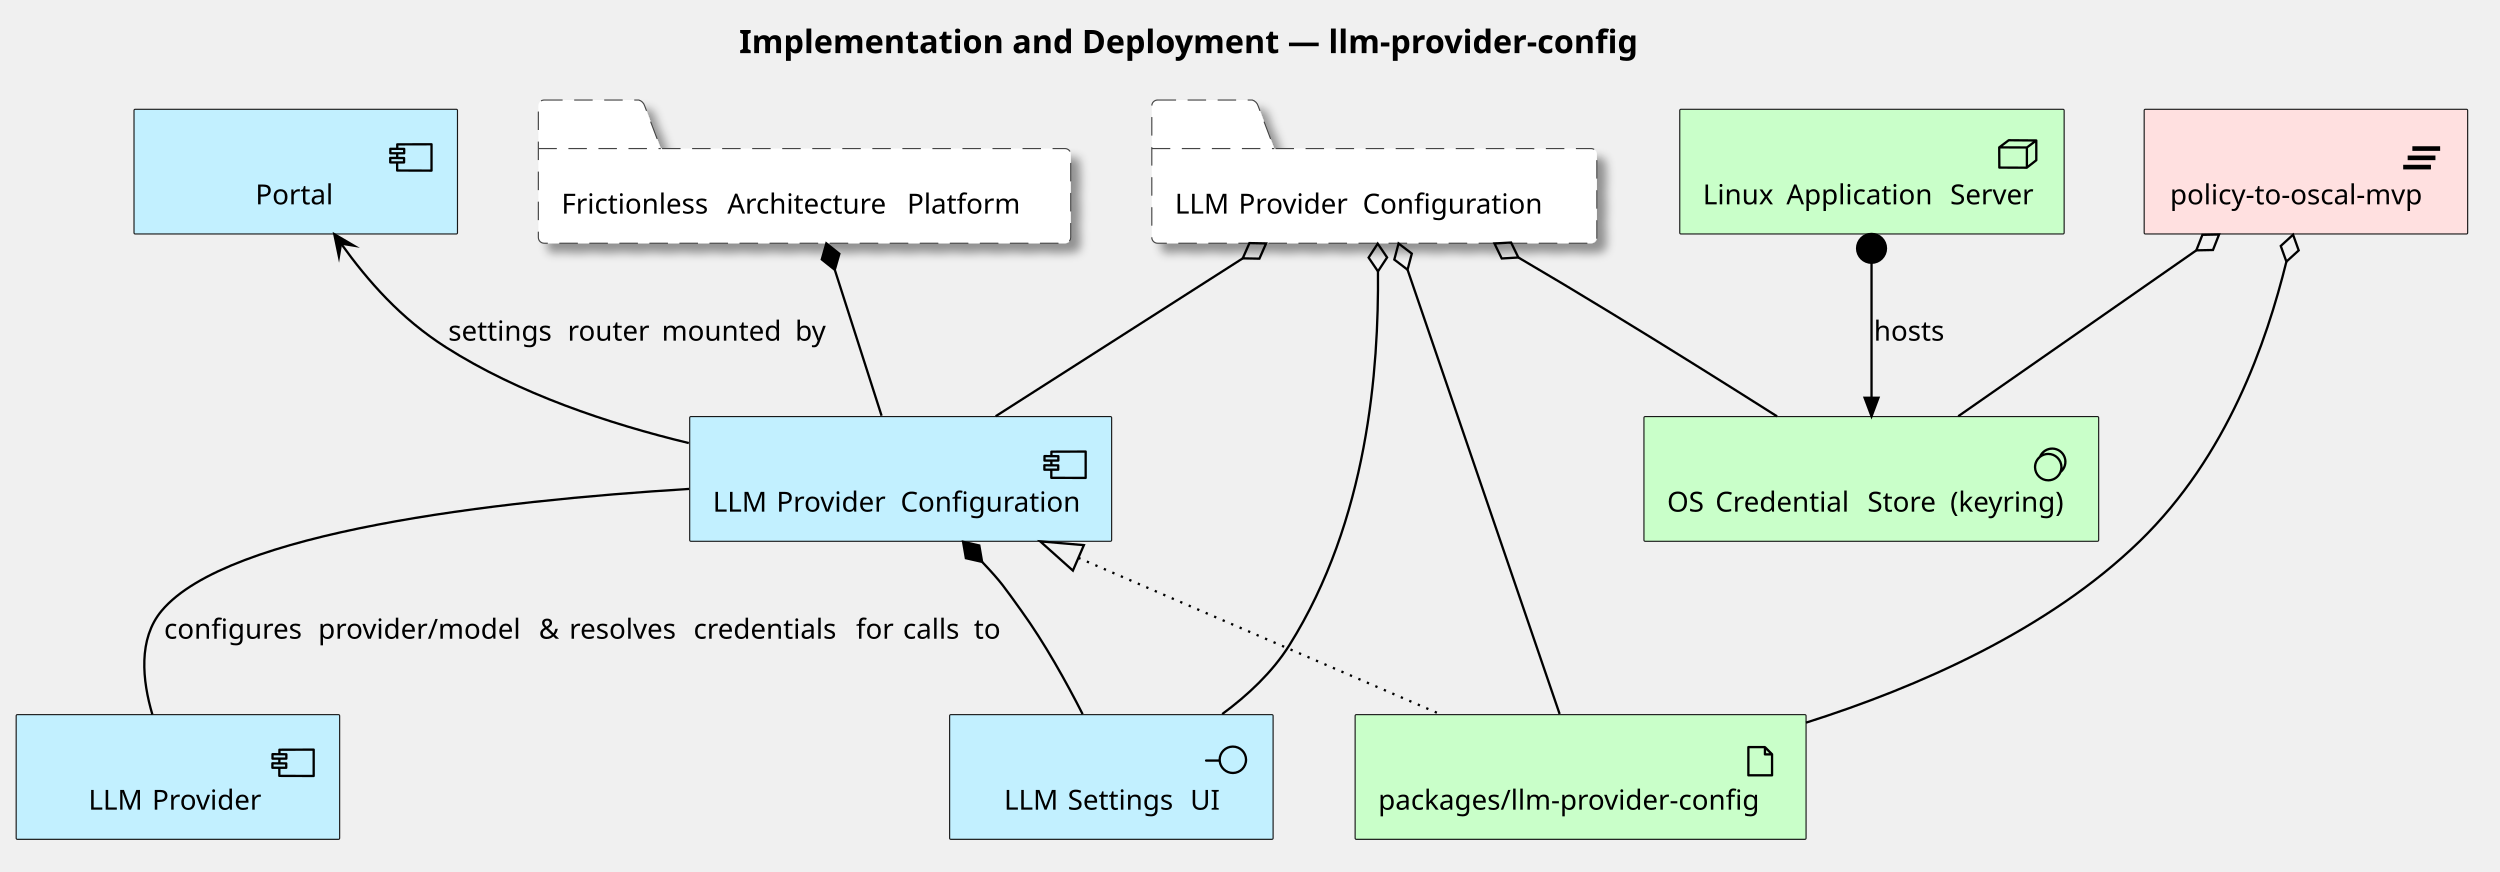
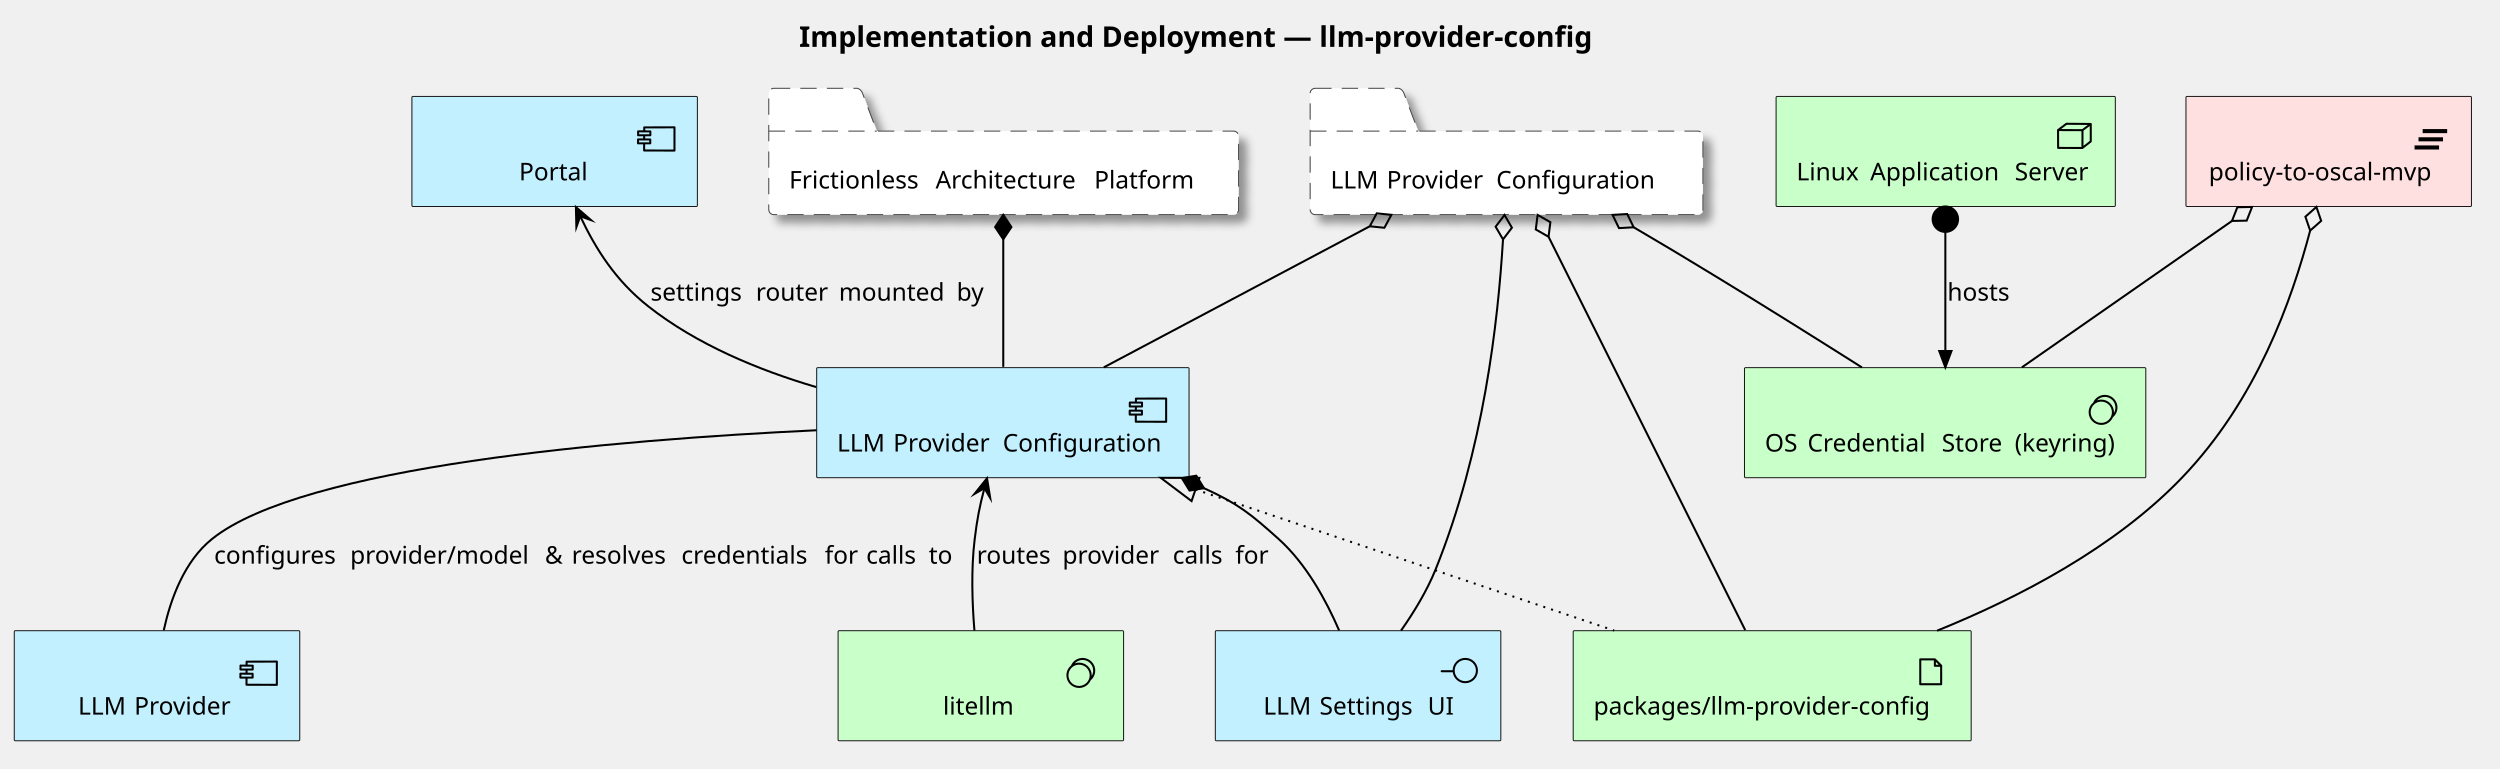
- <svg xmlns="http://www.w3.org/2000/svg" version="1.1" data-diagram-type="DESCRIPTION" style="width:1082px;height:377px;background:#FFFFFF;" width="1082px" height="377px" viewBox="0 0 1082 377" zoomAndPan="magnify" preserveAspectRatio="none" contentStyleType="text/css">
+ <svg xmlns="http://www.w3.org/2000/svg" version="1.1" data-diagram-type="DESCRIPTION" style="width:1226px;height:377px;background:#FFFFFF;" width="1226px" height="377px" viewBox="0 0 1226 377" zoomAndPan="magnify" preserveAspectRatio="none" contentStyleType="text/css">
  <defs>
-     <filter id="f1q1r216a4s3ua" x="-1" y="-1" width="300%" height="300%">
+     <filter id="f7qc5rmsyot4k" x="-1" y="-1" width="300%" height="300%">
      <feGaussianBlur result="blurOut" stdDeviation="2" />
      <feColorMatrix type="matrix" in="blurOut" result="blurOut2" values="0 0 0 0 0 0 0 0 0 0 0 0 0 0 0 0 0 0 .4 0" />
      <feOffset result="blurOut3" in="blurOut2" dx="4" dy="4" />
      <feBlend in="SourceGraphic" in2="blurOut3" mode="normal" />
    </filter>
  </defs>
  <g font-family="sans-serif" lengthAdjust="spacing">
    <g class="title" data-source-line="4">
-       <text x="319.888" y="22.995" fill="#000" font-size="14" textLength="435.224" font-weight="700">Implementation and Deployment — llm-provider-config</text>
+       <text x="391.888" y="22.995" fill="#000" font-size="14" textLength="435.224" font-weight="700">Implementation and Deployment — llm-provider-config</text>
    </g>
    <g class="entity" data-qualified-name="e_id54dd4701dbf151" id="ent0001" data-source-line="340">
-       <path d="M235.5,43.297 L276.5,43.297 A3.75,3.75 0 0 1 279,45.797 L286,64.297 L460.914,64.297 A2.5,2.5 0 0 1 463.414,66.797 L463.414,102.766 A2.5,2.5 0 0 1 460.914,105.266 L235.5,105.266 A2.5,2.5 0 0 1 233,102.766 L233,45.797 A2.5,2.5 0 0 1 235.5,43.297" style="stroke:#444;stroke-width:0.5;stroke-dasharray:8,5;" fill="#FFF" filter="url(#f1q1r216a4s3ua)" />
-       <line x1="233" y1="64.297" x2="286" y2="64.297" style="stroke:#444;stroke-width:0.5;stroke-dasharray:8,5;" />
-       <text x="243" y="92.436" fill="#000" font-size="12" textLength="67.975" font-family="Verdana">Frictionless</text>
-       <text x="310.975" y="92.436" fill="#000" font-size="12" font-family="Verdana"> </text>
-       <text x="314.789" y="92.436" fill="#000" font-size="12" textLength="73.992" font-family="Verdana">Architecture</text>
-       <text x="388.781" y="92.436" fill="#000" font-size="12" font-family="Verdana"> </text>
-       <text x="392.596" y="92.436" fill="#000" font-size="12" textLength="50.818" font-family="Verdana">Platform</text>
+       <path d="M379.5,43.297 L420.5,43.297 A3.75,3.75 0 0 1 423,45.797 L430,64.297 L604.914,64.297 A2.5,2.5 0 0 1 607.414,66.797 L607.414,102.766 A2.5,2.5 0 0 1 604.914,105.266 L379.5,105.266 A2.5,2.5 0 0 1 377,102.766 L377,45.797 A2.5,2.5 0 0 1 379.5,43.297" style="stroke:#444;stroke-width:0.5;stroke-dasharray:8,5;" fill="#FFF" filter="url(#f7qc5rmsyot4k)" />
+       <line x1="377" y1="64.297" x2="430" y2="64.297" style="stroke:#444;stroke-width:0.5;stroke-dasharray:8,5;" />
+       <text x="387" y="92.436" fill="#000" font-size="12" textLength="67.975" font-family="Verdana">Frictionless</text>
+       <text x="454.975" y="92.436" fill="#000" font-size="12" font-family="Verdana"> </text>
+       <text x="458.789" y="92.436" fill="#000" font-size="12" textLength="73.992" font-family="Verdana">Architecture</text>
+       <text x="532.781" y="92.436" fill="#000" font-size="12" font-family="Verdana"> </text>
+       <text x="536.596" y="92.436" fill="#000" font-size="12" textLength="50.818" font-family="Verdana">Platform</text>
    </g>
    <g class="entity" data-qualified-name="e_id305eddd7c8dc55" id="ent0002" data-source-line="167">
-       <rect x="298.5" y="180.297" width="182.615" height="53.969" fill="#C2F0FF" style="stroke:#181818;stroke-width:0.5;" rx="0.5" ry="0.5" />
-       <path d="M469.875,194.936 L455.049,194.983 A0.5,0.5 0 0 0 454.55,195.483 L454.55,196.92 L452.061,196.901 A0.5,0.5 0 0 0 451.557,197.401 L451.557,199.336 A0.5,0.5 0 0 0 452.057,199.836 L454.538,199.836 L454.514,200.879 L452.014,200.859 A0.5,0.5 0 0 0 451.51,201.36 L451.51,203.295 A0.5,0.5 0 0 0 452.01,203.795 L454.503,203.795 L454.503,206.797 A0.5,0.5 0 0 0 455.003,207.297 L469.876,207.344 A0.5,0.5 0 0 0 470.378,206.844 L470.378,195.436 A0.5,0.5 0 0 0 469.876,194.936 M469.377,195.938 L469.377,206.342 L455.502,206.299 L455.502,203.795 L457.996,203.795 A0.5,0.5 0 0 0 458.496,203.295 L458.496,201.407 A0.5,0.5 0 0 0 458,200.907 L455.514,200.887 L455.538,199.836 L458.043,199.836 A0.5,0.5 0 0 0 458.543,199.336 L458.543,197.447 A0.5,0.5 0 0 0 458.047,196.948 L455.549,196.928 L455.549,195.981 M452.557,197.905 L457.543,197.943 L457.543,198.836 L452.557,198.836 M452.51,201.864 L457.496,201.903 L457.496,202.795 L452.51,202.795" fill="#000" />
-       <text x="308.5" y="221.436" fill="#000" font-size="12" textLength="23.725" font-family="Verdana">LLM</text>
-       <text x="332.225" y="221.436" fill="#000" font-size="12" font-family="Verdana"> </text>
-       <text x="336.039" y="221.436" fill="#000" font-size="12" textLength="49.881" font-family="Verdana">Provider</text>
-       <text x="385.92" y="221.436" fill="#000" font-size="12" font-family="Verdana"> </text>
-       <text x="389.734" y="221.436" fill="#000" font-size="12" textLength="81.381" font-family="Verdana">Configuration</text>
+       <rect x="400.5" y="180.297" width="182.615" height="53.969" fill="#C2F0FF" style="stroke:#181818;stroke-width:0.5;" rx="0.5" ry="0.5" />
+       <path d="M571.875,194.936 L557.049,194.983 A0.5,0.5 0 0 0 556.55,195.483 L556.55,196.92 L554.061,196.901 A0.5,0.5 0 0 0 553.557,197.401 L553.557,199.336 A0.5,0.5 0 0 0 554.057,199.836 L556.538,199.836 L556.514,200.879 L554.014,200.859 A0.5,0.5 0 0 0 553.51,201.36 L553.51,203.295 A0.5,0.5 0 0 0 554.01,203.795 L556.503,203.795 L556.503,206.797 A0.5,0.5 0 0 0 557.003,207.297 L571.876,207.344 A0.5,0.5 0 0 0 572.378,206.844 L572.378,195.436 A0.5,0.5 0 0 0 571.876,194.936 M571.377,195.938 L571.377,206.342 L557.502,206.299 L557.502,203.795 L559.996,203.795 A0.5,0.5 0 0 0 560.496,203.295 L560.496,201.407 A0.5,0.5 0 0 0 560,200.907 L557.514,200.887 L557.538,199.836 L560.043,199.836 A0.5,0.5 0 0 0 560.543,199.336 L560.543,197.447 A0.5,0.5 0 0 0 560.047,196.948 L557.549,196.928 L557.549,195.981 M554.557,197.905 L559.543,197.943 L559.543,198.836 L554.557,198.836 M554.51,201.864 L559.496,201.903 L559.496,202.795 L554.51,202.795" fill="#000" />
+       <text x="410.5" y="221.436" fill="#000" font-size="12" textLength="23.725" font-family="Verdana">LLM</text>
+       <text x="434.225" y="221.436" fill="#000" font-size="12" font-family="Verdana"> </text>
+       <text x="438.039" y="221.436" fill="#000" font-size="12" textLength="49.881" font-family="Verdana">Provider</text>
+       <text x="487.92" y="221.436" fill="#000" font-size="12" font-family="Verdana"> </text>
+       <text x="491.734" y="221.436" fill="#000" font-size="12" textLength="81.381" font-family="Verdana">Configuration</text>
    </g>
    <g class="entity" data-qualified-name="e_id6c2233bb09755d" id="ent0003" data-source-line="167">
-       <rect x="58" y="47.297" width="140" height="53.969" fill="#C2F0FF" style="stroke:#181818;stroke-width:0.5;" rx="0.5" ry="0.5" />
-       <path d="M186.76,61.936 L171.934,61.983 A0.5,0.5 0 0 0 171.434,62.483 L171.434,63.92 L168.946,63.901 A0.5,0.5 0 0 0 168.442,64.401 L168.442,66.336 A0.5,0.5 0 0 0 168.942,66.836 L171.422,66.836 L171.399,67.879 L168.899,67.859 A0.5,0.5 0 0 0 168.395,68.36 L168.395,70.295 A0.5,0.5 0 0 0 168.895,70.795 L171.387,70.795 L171.387,73.797 A0.5,0.5 0 0 0 171.888,74.297 L186.761,74.344 A0.5,0.5 0 0 0 187.262,73.844 L187.262,62.436 A0.5,0.5 0 0 0 186.761,61.936 M186.262,62.938 L186.262,73.342 L172.387,73.299 L172.387,70.795 L174.881,70.795 A0.5,0.5 0 0 0 175.381,70.295 L175.381,68.407 A0.5,0.5 0 0 0 174.885,67.907 L172.399,67.887 L172.422,66.836 L174.928,66.836 A0.5,0.5 0 0 0 175.428,66.336 L175.428,64.447 A0.5,0.5 0 0 0 174.932,63.948 L172.434,63.928 L172.434,62.981 M169.442,64.905 L174.428,64.943 L174.428,65.836 L169.442,65.836 M169.395,68.864 L174.381,68.903 L174.381,69.795 L169.395,69.795" fill="#000" />
-       <text x="110.548" y="88.436" fill="#000" font-size="12" textLength="34.904" font-family="Verdana">Portal</text>
+       <rect x="202" y="47.297" width="140" height="53.969" fill="#C2F0FF" style="stroke:#181818;stroke-width:0.5;" rx="0.5" ry="0.5" />
+       <path d="M330.76,61.936 L315.934,61.983 A0.5,0.5 0 0 0 315.434,62.483 L315.434,63.92 L312.946,63.901 A0.5,0.5 0 0 0 312.442,64.401 L312.442,66.336 A0.5,0.5 0 0 0 312.942,66.836 L315.422,66.836 L315.399,67.879 L312.899,67.859 A0.5,0.5 0 0 0 312.395,68.36 L312.395,70.295 A0.5,0.5 0 0 0 312.895,70.795 L315.387,70.795 L315.387,73.797 A0.5,0.5 0 0 0 315.888,74.297 L330.761,74.344 A0.5,0.5 0 0 0 331.262,73.844 L331.262,62.436 A0.5,0.5 0 0 0 330.761,61.936 M330.262,62.938 L330.262,73.342 L316.387,73.299 L316.387,70.795 L318.881,70.795 A0.5,0.5 0 0 0 319.381,70.295 L319.381,68.407 A0.5,0.5 0 0 0 318.885,67.907 L316.399,67.887 L316.422,66.836 L318.928,66.836 A0.5,0.5 0 0 0 319.428,66.336 L319.428,64.447 A0.5,0.5 0 0 0 318.932,63.948 L316.434,63.928 L316.434,62.981 M313.442,64.905 L318.428,64.943 L318.428,65.836 L313.442,65.836 M313.395,68.864 L318.381,68.903 L318.381,69.795 L313.395,69.795" fill="#000" />
+       <text x="254.548" y="88.436" fill="#000" font-size="12" textLength="34.904" font-family="Verdana">Portal</text>
    </g>
    <g class="entity" data-qualified-name="e_idcefe9c2a8ca45f" id="ent0004" data-source-line="173">
-       <rect x="411" y="309.297" width="140" height="53.969" fill="#C2F0FF" style="stroke:#181818;stroke-width:0.5;" rx="0.5" ry="0.5" />
-       <path d="M533.495,322.627 C530.157,322.672 527.461,325.359 527.373,328.668 L522.001,328.668 A0.5,0.5 0 0 0 521.501,329.168 A0.5,0.5 0 0 0 522.001,329.668 L527.427,329.668 C527.838,332.727 530.481,335.079 533.643,335.047 C537.063,335.012 539.819,332.203 539.79,328.783 C539.761,325.364 536.957,322.604 533.538,322.627 A0.5,0.5 0 0 0 533.526,322.638 A0.5,0.5 0 0 0 533.495,322.627 M533.518,323.617 A0.5,0.5 0 0 0 533.544,323.627 C536.423,323.607 538.765,325.913 538.79,328.793 C538.814,331.673 536.513,334.018 533.633,334.047 C530.754,334.076 528.404,331.778 528.37,328.899 C528.335,326.019 530.629,323.666 533.508,323.627 A0.5,0.5 0 0 0 533.518,323.617" fill="#000" />
-       <text x="434.553" y="350.436" fill="#000" font-size="12" textLength="23.725" font-family="Verdana">LLM</text>
-       <text x="458.277" y="350.436" fill="#000" font-size="12" font-family="Verdana"> </text>
-       <text x="462.092" y="350.436" fill="#000" font-size="12" textLength="49.219" font-family="Verdana">Settings</text>
-       <text x="511.311" y="350.436" fill="#000" font-size="12" font-family="Verdana"> </text>
-       <text x="515.125" y="350.436" fill="#000" font-size="12" textLength="12.322" font-family="Verdana">UI</text>
+       <rect x="596" y="309.297" width="140" height="53.969" fill="#C2F0FF" style="stroke:#181818;stroke-width:0.5;" rx="0.5" ry="0.5" />
+       <path d="M718.495,322.627 C715.157,322.672 712.461,325.359 712.373,328.668 L707.001,328.668 A0.5,0.5 0 0 0 706.501,329.168 A0.5,0.5 0 0 0 707.001,329.668 L712.427,329.668 C712.838,332.727 715.481,335.079 718.643,335.047 C722.063,335.012 724.819,332.203 724.79,328.783 C724.761,325.364 721.957,322.604 718.538,322.627 A0.5,0.5 0 0 0 718.526,322.638 A0.5,0.5 0 0 0 718.495,322.627 M718.518,323.617 A0.5,0.5 0 0 0 718.544,323.627 C721.423,323.607 723.765,325.913 723.79,328.793 C723.814,331.673 721.513,334.018 718.633,334.047 C715.754,334.076 713.404,331.778 713.37,328.899 C713.335,326.019 715.629,323.666 718.508,323.627 A0.5,0.5 0 0 0 718.518,323.617" fill="#000" />
+       <text x="619.553" y="350.436" fill="#000" font-size="12" textLength="23.725" font-family="Verdana">LLM</text>
+       <text x="643.277" y="350.436" fill="#000" font-size="12" font-family="Verdana"> </text>
+       <text x="647.092" y="350.436" fill="#000" font-size="12" textLength="49.219" font-family="Verdana">Settings</text>
+       <text x="696.311" y="350.436" fill="#000" font-size="12" font-family="Verdana"> </text>
+       <text x="700.125" y="350.436" fill="#000" font-size="12" textLength="12.322" font-family="Verdana">UI</text>
    </g>
    <g class="entity" data-qualified-name="e_id2610ae0cc2cc50" id="ent0005" data-source-line="167">
      <rect x="7" y="309.297" width="140" height="53.969" fill="#C2F0FF" style="stroke:#181818;stroke-width:0.5;" rx="0.5" ry="0.5" />
      <path d="M135.76,323.936 L120.934,323.983 A0.5,0.5 0 0 0 120.434,324.483 L120.434,325.92 L117.946,325.901 A0.5,0.5 0 0 0 117.442,326.401 L117.442,328.336 A0.5,0.5 0 0 0 117.942,328.836 L120.422,328.836 L120.399,329.879 L117.899,329.859 A0.5,0.5 0 0 0 117.395,330.36 L117.395,332.295 A0.5,0.5 0 0 0 117.895,332.795 L120.387,332.795 L120.387,335.797 A0.5,0.5 0 0 0 120.888,336.297 L135.761,336.344 A0.5,0.5 0 0 0 136.262,335.844 L136.262,324.436 A0.5,0.5 0 0 0 135.761,323.936 M135.262,324.938 L135.262,335.342 L121.387,335.299 L121.387,332.795 L123.881,332.795 A0.5,0.5 0 0 0 124.381,332.295 L124.381,330.407 A0.5,0.5 0 0 0 123.885,329.907 L121.399,329.887 L121.422,328.836 L123.928,328.836 A0.5,0.5 0 0 0 124.428,328.336 L124.428,326.447 A0.5,0.5 0 0 0 123.932,325.948 L121.434,325.928 L121.434,324.981 M118.442,326.905 L123.428,326.943 L123.428,327.836 L118.442,327.836 M118.395,330.864 L123.381,330.903 L123.381,331.795 L118.395,331.795" fill="#000" />
      <text x="38.29" y="350.436" fill="#000" font-size="12" textLength="23.725" font-family="Verdana">LLM</text>
      <text x="62.015" y="350.436" fill="#000" font-size="12" font-family="Verdana"> </text>
      <text x="65.829" y="350.436" fill="#000" font-size="12" textLength="49.881" font-family="Verdana">Provider</text>
    </g>
    <g class="entity" data-qualified-name="e_id2b059f9c51b053" id="ent0006" data-source-line="247">
-       <rect x="586.5" y="309.297" width="195.166" height="53.969" fill="#C9FFC9" style="stroke:#181818;stroke-width:0.5;" rx="0.5" ry="0.5" />
-       <path d="M756.696,322.847 A0.5,0.5 0 0 0 756.196,323.347 L756.196,335.556 A0.5,0.5 0 0 0 756.696,336.056 L766.944,336.056 A0.5,0.5 0 0 0 767.444,335.556 L767.444,326.429 A0.5,0.5 0 0 0 767.297,326.076 L764.218,322.994 A0.5,0.5 0 0 0 764.09,322.968 A0.5,0.5 0 0 0 763.797,322.847 M757.196,323.847 L763.364,323.847 L763.364,326.496 A0.5,0.5 0 0 0 763.864,326.995 L766.444,326.995 L766.444,335.056 L757.196,335.056 M764.364,324.62 L765.737,325.996 L764.364,325.996" fill="#000" />
-       <text x="596.5" y="350.436" fill="#000" font-size="12" textLength="175.166" font-family="Verdana">packages/llm-provider-config</text>
+       <rect x="771.5" y="309.297" width="195.166" height="53.969" fill="#C9FFC9" style="stroke:#181818;stroke-width:0.5;" rx="0.5" ry="0.5" />
+       <path d="M941.696,322.847 A0.5,0.5 0 0 0 941.196,323.347 L941.196,335.556 A0.5,0.5 0 0 0 941.696,336.056 L951.944,336.056 A0.5,0.5 0 0 0 952.444,335.556 L952.444,326.429 A0.5,0.5 0 0 0 952.297,326.076 L949.218,322.994 A0.5,0.5 0 0 0 949.09,322.968 A0.5,0.5 0 0 0 948.797,322.847 M942.196,323.847 L948.364,323.847 L948.364,326.496 A0.5,0.5 0 0 0 948.864,326.995 L951.444,326.995 L951.444,335.056 L942.196,335.056 M949.364,324.62 L950.737,325.996 L949.364,325.996" fill="#000" />
+       <text x="781.5" y="350.436" fill="#000" font-size="12" textLength="175.166" font-family="Verdana">packages/llm-provider-config</text>
    </g>
    <g class="entity" data-qualified-name="e_id87c8b07cea4751" id="ent0007" data-source-line="203">
-       <rect x="727" y="47.297" width="166.361" height="53.969" fill="#C9FFC9" style="stroke:#181818;stroke-width:0.5;" rx="0.5" ry="0.5" />
-       <path d="M869.384,60.197 A0.5,0.5 0 0 0 869.08,60.296 L864.979,63.371 L864.964,63.382 L864.965,63.383 A0.5,0.5 0 0 0 864.763,63.785 L864.81,72.533 A0.5,0.5 0 0 0 865.309,73.029 L877.236,73.076 A0.5,0.5 0 0 0 877.672,72.824 L881.615,69.744 A0.5,0.5 0 0 0 881.806,69.349 L881.806,60.789 A0.5,0.5 0 0 0 881.31,60.288 M869.545,61.197 L879.819,61.277 L877.074,63.329 L866.757,63.288 M880.807,61.788 L880.807,69.105 L877.738,71.504 L877.738,64.079 M865.766,64.284 L876.738,64.328 L876.738,72.074 L865.808,72.031" fill="#000" />
-       <text x="737" y="88.436" fill="#000" font-size="12" textLength="32.332" font-family="Verdana">Linux</text>
-       <text x="769.332" y="88.436" fill="#000" font-size="12" font-family="Verdana"> </text>
-       <text x="773.146" y="88.436" fill="#000" font-size="12" textLength="67.049" font-family="Verdana">Application</text>
-       <text x="840.195" y="88.436" fill="#000" font-size="12" font-family="Verdana"> </text>
-       <text x="844.01" y="88.436" fill="#000" font-size="12" textLength="39.352" font-family="Verdana">Server</text>
+       <rect x="871" y="47.297" width="166.361" height="53.969" fill="#C9FFC9" style="stroke:#181818;stroke-width:0.5;" rx="0.5" ry="0.5" />
+       <path d="M1013.384,60.197 A0.5,0.5 0 0 0 1013.08,60.296 L1008.979,63.371 L1008.964,63.382 L1008.965,63.383 A0.5,0.5 0 0 0 1008.763,63.785 L1008.81,72.533 A0.5,0.5 0 0 0 1009.309,73.029 L1021.236,73.076 A0.5,0.5 0 0 0 1021.672,72.824 L1025.615,69.744 A0.5,0.5 0 0 0 1025.806,69.349 L1025.806,60.789 A0.5,0.5 0 0 0 1025.31,60.288 M1013.545,61.197 L1023.819,61.277 L1021.074,63.329 L1010.757,63.288 M1024.807,61.788 L1024.807,69.105 L1021.738,71.504 L1021.738,64.079 M1009.766,64.284 L1020.738,64.328 L1020.738,72.074 L1009.808,72.031" fill="#000" />
+       <text x="881" y="88.436" fill="#000" font-size="12" textLength="32.332" font-family="Verdana">Linux</text>
+       <text x="913.332" y="88.436" fill="#000" font-size="12" font-family="Verdana"> </text>
+       <text x="917.146" y="88.436" fill="#000" font-size="12" textLength="67.049" font-family="Verdana">Application</text>
+       <text x="984.195" y="88.436" fill="#000" font-size="12" font-family="Verdana"> </text>
+       <text x="988.01" y="88.436" fill="#000" font-size="12" textLength="39.352" font-family="Verdana">Server</text>
    </g>
-     <g class="entity" data-qualified-name="e_id35bf5bb401c95c" id="ent0008" data-source-line="210">
-       <rect x="711.5" y="180.297" width="196.801" height="53.969" fill="#C9FFC9" style="stroke:#181818;stroke-width:0.5;" rx="0.5" ry="0.5" />
-       <path d="M888.291,193.647 C885.765,193.609 883.472,195.106 882.485,197.418 C881.111,198.574 880.244,200.313 880.268,202.245 C880.308,205.664 883.121,208.416 886.541,208.381 C889.073,208.355 891.241,206.808 892.183,204.618 A0.5,0.5 0 0 0 892.195,204.608 C894.177,202.94 894.916,200.212 894.047,197.772 C893.178,195.332 890.881,193.686 888.291,193.647 M888.275,194.647 C890.451,194.68 892.373,196.058 893.103,198.108 C893.634,199.597 893.453,201.209 892.676,202.517 C892.683,202.385 892.686,202.252 892.685,202.118 C892.656,198.698 889.853,195.938 886.433,195.961 A0.5,0.5 0 0 0 886.414,195.969 A0.5,0.5 0 0 0 886.392,195.961 C885.677,195.971 884.992,196.102 884.356,196.334 C885.342,195.259 886.757,194.624 888.275,194.647 M886.424,196.954 A0.5,0.5 0 0 0 886.441,196.962 C889.321,196.942 891.661,199.248 891.685,202.128 C891.71,205.007 889.409,207.352 886.529,207.382 C883.649,207.411 881.302,205.113 881.267,202.233 C881.248,200.645 881.938,199.217 883.043,198.249 A0.5,0.5 0 0 0 883.308,198.031 C884.167,197.374 885.238,196.978 886.406,196.962 A0.5,0.5 0 0 0 886.424,196.954" fill="#000" />
-       <text x="721.5" y="221.436" fill="#000" font-size="12" textLength="17.063" font-family="Verdana">OS</text>
-       <text x="738.563" y="221.436" fill="#000" font-size="12" font-family="Verdana"> </text>
-       <text x="742.377" y="221.436" fill="#000" font-size="12" textLength="62.027" font-family="Verdana">Credential</text>
-       <text x="804.404" y="221.436" fill="#000" font-size="12" font-family="Verdana"> </text>
-       <text x="808.219" y="221.436" fill="#000" font-size="12" textLength="31.98" font-family="Verdana">Store</text>
-       <text x="840.199" y="221.436" fill="#000" font-size="12" font-family="Verdana"> </text>
-       <text x="844.014" y="221.436" fill="#000" font-size="12" textLength="54.287" font-family="Verdana">(keyring)</text>
+     <g class="entity" data-qualified-name="e_ida94fafd401dd5f" id="ent0008" data-source-line="210">
+       <rect x="411" y="309.297" width="140" height="53.969" fill="#C9FFC9" style="stroke:#181818;stroke-width:0.5;" rx="0.5" ry="0.5" />
+       <path d="M530.99,322.647 C528.465,322.609 526.171,324.106 525.184,326.418 C523.81,327.574 522.944,329.313 522.967,331.245 C523.008,334.664 525.82,337.416 529.24,337.381 C531.772,337.355 533.94,335.808 534.882,333.618 A0.5,0.5 0 0 0 534.894,333.608 C536.876,331.94 537.615,329.212 536.746,326.772 C535.877,324.332 533.58,322.686 530.99,322.647 M530.975,323.647 C533.15,323.68 535.073,325.058 535.803,327.108 C536.333,328.597 536.152,330.209 535.375,331.517 C535.382,331.385 535.386,331.252 535.384,331.118 C535.355,327.698 532.552,324.938 529.132,324.961 A0.5,0.5 0 0 0 529.113,324.969 A0.5,0.5 0 0 0 529.091,324.961 C528.377,324.971 527.692,325.102 527.055,325.334 C528.041,324.259 529.456,323.624 530.974,323.647 M529.123,325.954 A0.5,0.5 0 0 0 529.141,325.962 C532.02,325.942 534.36,328.248 534.385,331.128 C534.409,334.007 532.108,336.352 529.228,336.382 C526.349,336.411 524.001,334.113 523.967,331.233 C523.948,329.645 524.637,328.217 525.742,327.249 A0.5,0.5 0 0 0 526.007,327.031 C526.866,326.374 527.938,325.978 529.105,325.962 A0.5,0.5 0 0 0 529.123,325.954" fill="#000" />
+       <text x="462.443" y="350.436" fill="#000" font-size="12" textLength="37.113" font-family="Verdana">litellm</text>
    </g>
-     <g class="entity" data-qualified-name="e_idb94c55ad2a0756" id="ent0009" data-source-line="320">
-       <rect x="928" y="47.297" width="140" height="53.969" fill="#FFE0E0" style="stroke:#181818;stroke-width:0.5;" rx="0.5" ry="0.5" />
-       <path d="M1044.073,63.297 L1044.073,65.297 L1056.092,65.297 L1056.092,63.297 M1042.038,67.318 L1042.038,69.318 L1054.058,69.318 L1054.058,67.318 M1040.096,71.318 L1040.096,73.319 L1052.117,73.319 L1052.117,71.318" fill="#000" />
-       <text x="939.175" y="88.436" fill="#000" font-size="12" textLength="117.65" font-family="Verdana">policy-to-oscal-mvp</text>
+     <g class="entity" data-qualified-name="e_id35bf5bb401c95c" id="ent0009" data-source-line="210">
+       <rect x="855.5" y="180.297" width="196.801" height="53.969" fill="#C9FFC9" style="stroke:#181818;stroke-width:0.5;" rx="0.5" ry="0.5" />
+       <path d="M1032.291,193.647 C1029.765,193.609 1027.472,195.106 1026.485,197.418 C1025.111,198.574 1024.244,200.313 1024.268,202.245 C1024.308,205.664 1027.121,208.416 1030.541,208.381 C1033.073,208.355 1035.241,206.808 1036.183,204.618 A0.5,0.5 0 0 0 1036.195,204.608 C1038.177,202.94 1038.916,200.212 1038.047,197.772 C1037.178,195.332 1034.881,193.686 1032.291,193.647 M1032.275,194.647 C1034.451,194.68 1036.373,196.058 1037.103,198.108 C1037.634,199.597 1037.453,201.209 1036.676,202.517 C1036.683,202.385 1036.686,202.252 1036.685,202.118 C1036.656,198.698 1033.853,195.938 1030.433,195.961 A0.5,0.5 0 0 0 1030.414,195.969 A0.5,0.5 0 0 0 1030.392,195.961 C1029.677,195.971 1028.992,196.102 1028.356,196.334 C1029.342,195.259 1030.757,194.624 1032.275,194.647 M1030.424,196.954 A0.5,0.5 0 0 0 1030.441,196.962 C1033.321,196.942 1035.661,199.248 1035.685,202.128 C1035.71,205.007 1033.409,207.352 1030.529,207.382 C1027.649,207.411 1025.302,205.113 1025.267,202.233 C1025.248,200.645 1025.938,199.217 1027.043,198.249 A0.5,0.5 0 0 0 1027.308,198.031 C1028.167,197.374 1029.238,196.978 1030.406,196.962 A0.5,0.5 0 0 0 1030.424,196.954" fill="#000" />
+       <text x="865.5" y="221.436" fill="#000" font-size="12" textLength="17.063" font-family="Verdana">OS</text>
+       <text x="882.563" y="221.436" fill="#000" font-size="12" font-family="Verdana"> </text>
+       <text x="886.377" y="221.436" fill="#000" font-size="12" textLength="62.027" font-family="Verdana">Credential</text>
+       <text x="948.404" y="221.436" fill="#000" font-size="12" font-family="Verdana"> </text>
+       <text x="952.219" y="221.436" fill="#000" font-size="12" textLength="31.98" font-family="Verdana">Store</text>
+       <text x="984.199" y="221.436" fill="#000" font-size="12" font-family="Verdana"> </text>
+       <text x="988.014" y="221.436" fill="#000" font-size="12" textLength="54.287" font-family="Verdana">(keyring)</text>
    </g>
-     <g class="entity" data-qualified-name="e_id9820051a523257" id="ent0010" data-source-line="340">
-       <path d="M501,43.297 L542,43.297 A3.75,3.75 0 0 1 544.5,45.797 L551.5,64.297 L688.615,64.297 A2.5,2.5 0 0 1 691.115,66.797 L691.115,102.766 A2.5,2.5 0 0 1 688.615,105.266 L501,105.266 A2.5,2.5 0 0 1 498.5,102.766 L498.5,45.797 A2.5,2.5 0 0 1 501,43.297" style="stroke:#444;stroke-width:0.5;stroke-dasharray:8,5;" fill="#FFF" filter="url(#f1q1r216a4s3ua)" />
-       <line x1="498.5" y1="64.297" x2="551.5" y2="64.297" style="stroke:#444;stroke-width:0.5;stroke-dasharray:8,5;" />
-       <text x="508.5" y="92.436" fill="#000" font-size="12" textLength="23.725" font-family="Verdana">LLM</text>
-       <text x="532.225" y="92.436" fill="#000" font-size="12" font-family="Verdana"> </text>
-       <text x="536.039" y="92.436" fill="#000" font-size="12" textLength="49.881" font-family="Verdana">Provider</text>
-       <text x="585.92" y="92.436" fill="#000" font-size="12" font-family="Verdana"> </text>
-       <text x="589.734" y="92.436" fill="#000" font-size="12" textLength="81.381" font-family="Verdana">Configuration</text>
+     <g class="entity" data-qualified-name="e_idb94c55ad2a0756" id="ent0010" data-source-line="320">
+       <rect x="1072" y="47.297" width="140" height="53.969" fill="#FFE0E0" style="stroke:#181818;stroke-width:0.5;" rx="0.5" ry="0.5" />
+       <path d="M1188.073,63.297 L1188.073,65.297 L1200.092,65.297 L1200.092,63.297 M1186.038,67.318 L1186.038,69.318 L1198.058,69.318 L1198.058,67.318 M1184.096,71.318 L1184.096,73.319 L1196.117,73.319 L1196.117,71.318" fill="#000" />
+       <text x="1083.175" y="88.436" fill="#000" font-size="12" textLength="117.65" font-family="Verdana">policy-to-oscal-mvp</text>
    </g>
-     <g class="link" data-entity-1="ent0001" data-entity-2="ent0002" id="lnk11" data-source-line="349" data-link-type="composition">
-       <path d="M361.3,116.775 C368.51,139.285 374.63,158.367 381.55,179.927" style="stroke:#000;stroke-width:1;" fill="none" id="e_id54dd4701dbf151-backto-e_id305eddd7c8dc55" />
-       <polygon points="357.64,105.347,355.661,112.281,361.3,116.775,363.28,109.841,357.64,105.347" fill="#000" style="stroke:#000;stroke-width:1;stroke-linejoin:miter;stroke-miterlimit:10;" />
-       <text x="372" y="147.436" fill="#000" font-size="12" font-family="Verdana"> </text>
+     <g class="entity" data-qualified-name="e_id9820051a523257" id="ent0011" data-source-line="340">
+       <path d="M645,43.297 L686,43.297 A3.75,3.75 0 0 1 688.5,45.797 L695.5,64.297 L832.615,64.297 A2.5,2.5 0 0 1 835.115,66.797 L835.115,102.766 A2.5,2.5 0 0 1 832.615,105.266 L645,105.266 A2.5,2.5 0 0 1 642.5,102.766 L642.5,45.797 A2.5,2.5 0 0 1 645,43.297" style="stroke:#444;stroke-width:0.5;stroke-dasharray:8,5;" fill="#FFF" filter="url(#f7qc5rmsyot4k)" />
+       <line x1="642.5" y1="64.297" x2="695.5" y2="64.297" style="stroke:#444;stroke-width:0.5;stroke-dasharray:8,5;" />
+       <text x="652.5" y="92.436" fill="#000" font-size="12" textLength="23.725" font-family="Verdana">LLM</text>
+       <text x="676.225" y="92.436" fill="#000" font-size="12" font-family="Verdana"> </text>
+       <text x="680.039" y="92.436" fill="#000" font-size="12" textLength="49.881" font-family="Verdana">Provider</text>
+       <text x="729.92" y="92.436" fill="#000" font-size="12" font-family="Verdana"> </text>
+       <text x="733.734" y="92.436" fill="#000" font-size="12" textLength="81.381" font-family="Verdana">Configuration</text>
    </g>
-     <g class="link" data-entity-1="ent0002" data-entity-2="ent0005" id="lnk12" data-source-line="349" data-link-type="association">
-       <path d="M298.22,211.607 C214.2,216.807 98.71,230.127 70,264.297 C59.72,276.527 61.58,294.467 65.95,309.247" style="stroke:#000;stroke-width:1;" fill="none" id="e_id305eddd7c8dc55-e_id2610ae0cc2cc50" />
-       <text x="71" y="276.436" fill="#000" font-size="12" textLength="62.895" font-family="Verdana">configures</text>
-       <text x="133.895" y="276.436" fill="#000" font-size="12" font-family="Verdana"> </text>
-       <text x="137.709" y="276.436" fill="#000" font-size="12" textLength="91.67" font-family="Verdana">provider/model</text>
-       <text x="229.379" y="276.436" fill="#000" font-size="12" font-family="Verdana"> </text>
-       <text x="233.193" y="276.436" fill="#000" font-size="12" font-family="Verdana">&amp;</text>
-       <text x="242.551" y="276.436" fill="#000" font-size="12" font-family="Verdana"> </text>
-       <text x="246.365" y="276.436" fill="#000" font-size="12" textLength="49.98" font-family="Verdana">resolves</text>
-       <text x="296.346" y="276.436" fill="#000" font-size="12" font-family="Verdana"> </text>
-       <text x="300.16" y="276.436" fill="#000" font-size="12" textLength="66.498" font-family="Verdana">credentials</text>
-       <text x="366.658" y="276.436" fill="#000" font-size="12" font-family="Verdana"> </text>
-       <text x="370.473" y="276.436" fill="#000" font-size="12" textLength="16.5" font-family="Verdana">for</text>
-       <text x="386.973" y="276.436" fill="#000" font-size="12" font-family="Verdana"> </text>
-       <text x="390.787" y="276.436" fill="#000" font-size="12" textLength="26.871" font-family="Verdana">calls</text>
-       <text x="417.658" y="276.436" fill="#000" font-size="12" font-family="Verdana"> </text>
-       <text x="421.473" y="276.436" fill="#000" font-size="12" textLength="12.047" font-family="Verdana">to</text>
+     <g class="link" data-entity-1="ent0001" data-entity-2="ent0002" id="lnk12" data-source-line="349" data-link-type="composition">
+       <path d="M492,117.347 C492,139.857 492,158.367 492,179.927" style="stroke:#000;stroke-width:1;" fill="none" id="e_id54dd4701dbf151-backto-e_id305eddd7c8dc55" />
+       <polygon points="492,105.347,488,111.347,492,117.347,496,111.347,492,105.347" fill="#000" style="stroke:#000;stroke-width:1;stroke-linejoin:miter;stroke-miterlimit:10;" />
+       <text x="493" y="147.436" fill="#000" font-size="12" font-family="Verdana"> </text>
    </g>
-     <g class="link" data-entity-1="ent0002" data-entity-2="ent0006" id="lnk14" data-source-line="349" data-link-type="extension">
-       <path d="M466.725,241.444 C517.385,263.324 572.92,287.317 623.62,309.217" style="stroke:#000;stroke-width:1;stroke-dasharray:1,3;" fill="none" id="e_id305eddd7c8dc55-backto-e_id2b059f9c51b053" />
-       <polygon points="450.2,234.307,464.346,246.952,469.104,235.936,450.2,234.307" fill="none" style="stroke:#000;stroke-width:1;stroke-linejoin:miter;stroke-miterlimit:10;" />
-       <text x="546" y="276.436" fill="#000" font-size="12" font-family="Verdana"> </text>
+     <g class="link" data-entity-1="ent0002" data-entity-2="ent0005" id="lnk13" data-source-line="349" data-link-type="association">
+       <path d="M400.45,210.997 C300.41,215.727 148.42,228.717 104,264.297 C90.41,275.177 83.66,293.717 80.3,309.117" style="stroke:#000;stroke-width:1;" fill="none" id="e_id305eddd7c8dc55-e_id2610ae0cc2cc50" />
+       <text x="105" y="276.436" fill="#000" font-size="12" textLength="62.895" font-family="Verdana">configures</text>
+       <text x="167.895" y="276.436" fill="#000" font-size="12" font-family="Verdana"> </text>
+       <text x="171.709" y="276.436" fill="#000" font-size="12" textLength="91.67" font-family="Verdana">provider/model</text>
+       <text x="263.379" y="276.436" fill="#000" font-size="12" font-family="Verdana"> </text>
+       <text x="267.193" y="276.436" fill="#000" font-size="12" font-family="Verdana">&amp;</text>
+       <text x="276.551" y="276.436" fill="#000" font-size="12" font-family="Verdana"> </text>
+       <text x="280.365" y="276.436" fill="#000" font-size="12" textLength="49.98" font-family="Verdana">resolves</text>
+       <text x="330.346" y="276.436" fill="#000" font-size="12" font-family="Verdana"> </text>
+       <text x="334.16" y="276.436" fill="#000" font-size="12" textLength="66.498" font-family="Verdana">credentials</text>
+       <text x="400.658" y="276.436" fill="#000" font-size="12" font-family="Verdana"> </text>
+       <text x="404.473" y="276.436" fill="#000" font-size="12" textLength="16.5" font-family="Verdana">for</text>
+       <text x="420.973" y="276.436" fill="#000" font-size="12" font-family="Verdana"> </text>
+       <text x="424.787" y="276.436" fill="#000" font-size="12" textLength="26.871" font-family="Verdana">calls</text>
+       <text x="451.658" y="276.436" fill="#000" font-size="12" font-family="Verdana"> </text>
+       <text x="455.473" y="276.436" fill="#000" font-size="12" textLength="12.047" font-family="Verdana">to</text>
    </g>
-     <g class="link" data-entity-1="ent0002" data-entity-2="ent0004" id="lnk15" data-source-line="349" data-link-type="composition">
-       <path d="M425.061,243.19 C433.621,252.23 434.54,253.967 442,264.297 C452.13,278.317 461.52,295.257 468.56,309.077" style="stroke:#000;stroke-width:1;" fill="none" id="e_id305eddd7c8dc55-backto-e_idcefe9c2a8ca45f" />
-       <polygon points="416.81,234.477,418.031,241.584,425.061,243.19,423.84,236.083,416.81,234.477" fill="#000" style="stroke:#000;stroke-width:1;stroke-linejoin:miter;stroke-miterlimit:10;" />
-       <text x="452" y="276.436" fill="#000" font-size="12" font-family="Verdana"> </text>
+     <g class="link" data-entity-1="ent0002" data-entity-2="ent0006" id="lnk15" data-source-line="349" data-link-type="extension">
+       <path d="M586.258,240.053 C651.208,261.933 726.57,287.317 791.58,309.217" style="stroke:#000;stroke-width:1;stroke-dasharray:1,3;" fill="none" id="e_id305eddd7c8dc55-backto-e_id2b059f9c51b053" />
+       <polygon points="569.2,234.307,584.343,245.739,588.174,234.367,569.2,234.307" fill="none" style="stroke:#000;stroke-width:1;stroke-linejoin:miter;stroke-miterlimit:10;" />
+       <text x="692" y="276.436" fill="#000" font-size="12" font-family="Verdana"> </text>
    </g>
-     <g class="link" data-entity-1="ent0003" data-entity-2="ent0002" id="lnk17" data-source-line="349" data-link-type="dependency">
-       <path d="M147.596,105.418 C159.286,121.698 173.38,137.807 193,150.297 C224.5,170.347 263.3,183.367 298.11,191.757" style="stroke:#000;stroke-width:1;" fill="none" id="e_id6c2233bb09755d-backto-e_id305eddd7c8dc55" />
-       <polygon points="144.68,101.357,146.68,111,147.596,105.418,153.179,106.334,144.68,101.357" fill="#000" style="stroke:#000;stroke-width:1;stroke-linejoin:miter;stroke-miterlimit:10;" />
-       <text x="194" y="147.436" fill="#000" font-size="12" textLength="47.854" font-family="Verdana">settings</text>
-       <text x="241.854" y="147.436" fill="#000" font-size="12" font-family="Verdana"> </text>
-       <text x="245.668" y="147.436" fill="#000" font-size="12" textLength="36.902" font-family="Verdana">router</text>
-       <text x="282.57" y="147.436" fill="#000" font-size="12" font-family="Verdana"> </text>
-       <text x="286.385" y="147.436" fill="#000" font-size="12" textLength="53.947" font-family="Verdana">mounted</text>
-       <text x="340.332" y="147.436" fill="#000" font-size="12" font-family="Verdana"> </text>
-       <text x="344.146" y="147.436" fill="#000" font-size="12" textLength="14.719" font-family="Verdana">by</text>
+     <g class="link" data-entity-1="ent0002" data-entity-2="ent0004" id="lnk16" data-source-line="349" data-link-type="composition">
+       <path d="M590.456,239.42 C607.456,247.18 613.3,252.017 627,264.297 C640.51,276.407 650.31,294.337 656.7,309.157" style="stroke:#000;stroke-width:1;" fill="none" id="e_id305eddd7c8dc55-backto-e_idcefe9c2a8ca45f" />
+       <polygon points="579.54,234.437,583.337,240.567,590.456,239.42,586.659,233.29,579.54,234.437" fill="#000" style="stroke:#000;stroke-width:1;stroke-linejoin:miter;stroke-miterlimit:10;" />
+       <text x="641" y="276.436" fill="#000" font-size="12" font-family="Verdana"> </text>
    </g>
-     <g class="link" data-entity-1="ent0009" data-entity-2="ent0006" id="lnk18" data-source-line="349" data-link-type="aggregation">
-       <path d="M989.552,113.234 C980.952,147.924 964.16,197.257 926,234.297 C886.39,272.747 830.01,297.427 781.64,312.767" style="stroke:#000;stroke-width:1;" fill="none" id="e_idb94c55ad2a0756-backto-e_id2b059f9c51b053" />
-       <polygon points="992.44,101.587,987.114,106.448,989.552,113.234,994.879,108.373,992.44,101.587" fill="none" style="stroke:#000;stroke-width:1;stroke-linejoin:miter;stroke-miterlimit:10;" />
-       <text x="964" y="211.936" fill="#000" font-size="12" font-family="Verdana"> </text>
+     <g class="link" data-entity-1="ent0003" data-entity-2="ent0002" id="lnk18" data-source-line="349" data-link-type="dependency">
+       <path d="M284.558,106.067 C292.198,122.217 301.91,137.647 318,150.297 C341.71,168.927 371.78,181.437 400.23,189.807" style="stroke:#000;stroke-width:1;" fill="none" id="e_id6c2233bb09755d-backto-e_id305eddd7c8dc55" />
+       <polygon points="282.42,101.547,282.653,111.393,284.558,106.067,289.884,107.972,282.42,101.547" fill="#000" style="stroke:#000;stroke-width:1;stroke-linejoin:miter;stroke-miterlimit:10;" />
+       <text x="319" y="147.436" fill="#000" font-size="12" textLength="47.854" font-family="Verdana">settings</text>
+       <text x="366.854" y="147.436" fill="#000" font-size="12" font-family="Verdana"> </text>
+       <text x="370.668" y="147.436" fill="#000" font-size="12" textLength="36.902" font-family="Verdana">router</text>
+       <text x="407.57" y="147.436" fill="#000" font-size="12" font-family="Verdana"> </text>
+       <text x="411.385" y="147.436" fill="#000" font-size="12" textLength="53.947" font-family="Verdana">mounted</text>
+       <text x="465.332" y="147.436" fill="#000" font-size="12" font-family="Verdana"> </text>
+       <text x="469.146" y="147.436" fill="#000" font-size="12" textLength="14.719" font-family="Verdana">by</text>
    </g>
-     <g class="link" data-entity-1="ent0007" data-entity-2="ent0008" id="lnk19" data-source-line="349" data-link-type="dependency">
-       <path d="M810,113.487 C810,136.337 810,149.317 810,172.147" style="stroke:#000;stroke-width:1;" fill="none" id="e_id87c8b07cea4751-e_id35bf5bb401c95c" />
-       <ellipse cx="810" cy="107.487" rx="6" ry="6" fill="#000" style="stroke:#000;stroke-width:1.5;" />
-       <polygon points="810,180.147,813,172.147,807,172.147,810,180.147" fill="#000" style="stroke:#000;stroke-width:1;stroke-linejoin:miter;stroke-miterlimit:10;" />
-       <text x="811" y="147.436" fill="#000" font-size="12" textLength="32.156" font-family="Verdana">hosts</text>
+     <g class="link" data-entity-1="ent0010" data-entity-2="ent0006" id="lnk19" data-source-line="349" data-link-type="aggregation">
+       <path d="M1132.9,113.088 C1123.82,147.398 1106.73,196.047 1070,234.297 C1037.13,268.517 990.19,293.007 949.93,309.297" style="stroke:#000;stroke-width:1;" fill="none" id="e_idb94c55ad2a0756-backto-e_id2b059f9c51b053" />
+       <polygon points="1135.97,101.487,1130.568,106.264,1132.9,113.088,1138.302,108.311,1135.97,101.487" fill="none" style="stroke:#000;stroke-width:1;stroke-linejoin:miter;stroke-miterlimit:10;" />
+       <text x="1106" y="211.936" fill="#000" font-size="12" font-family="Verdana"> </text>
    </g>
-     <g class="link" data-entity-1="ent0009" data-entity-2="ent0008" id="lnk20" data-source-line="349" data-link-type="aggregation">
-       <path d="M950.565,108.348 C917.775,131.198 880.3,157.317 847.53,180.147" style="stroke:#000;stroke-width:1;" fill="none" id="e_idb94c55ad2a0756-backto-e_id35bf5bb401c95c" />
-       <polygon points="960.41,101.487,953.2,101.636,950.565,108.348,957.774,108.199,960.41,101.487" fill="none" style="stroke:#000;stroke-width:1;stroke-linejoin:miter;stroke-miterlimit:10;" />
-       <text x="910" y="147.436" fill="#000" font-size="12" font-family="Verdana"> </text>
+     <g class="link" data-entity-1="ent0007" data-entity-2="ent0009" id="lnk20" data-source-line="349" data-link-type="dependency">
+       <path d="M954,113.487 C954,136.337 954,149.317 954,172.147" style="stroke:#000;stroke-width:1;" fill="none" id="e_id87c8b07cea4751-e_id35bf5bb401c95c" />
+       <ellipse cx="954" cy="107.487" rx="6" ry="6" fill="#000" style="stroke:#000;stroke-width:1.5;" />
+       <polygon points="954,180.147,957,172.147,951,172.147,954,180.147" fill="#000" style="stroke:#000;stroke-width:1;stroke-linejoin:miter;stroke-miterlimit:10;" />
+       <text x="955" y="147.436" fill="#000" font-size="12" textLength="32.156" font-family="Verdana">hosts</text>
    </g>
-     <g class="link" data-entity-1="ent0010" data-entity-2="ent0002" id="lnk21" data-source-line="349" data-link-type="aggregation">
-       <path d="M537.858,111.809 C502.508,134.399 464.69,158.567 430.92,180.147" style="stroke:#000;stroke-width:1;" fill="none" id="e_id9820051a523257-backto-e_id305eddd7c8dc55" />
-       <polygon points="547.97,105.347,540.76,105.207,537.858,111.809,545.068,111.948,547.97,105.347" fill="none" style="stroke:#000;stroke-width:1;stroke-linejoin:miter;stroke-miterlimit:10;" />
-       <text x="499" y="147.436" fill="#000" font-size="12" font-family="Verdana"> </text>
+     <g class="link" data-entity-1="ent0002" data-entity-2="ent0008" id="lnk22" data-source-line="349" data-link-type="dependency">
+       <path d="M482.758,239.372 C480.308,248.682 479.21,254.447 478,264.297 C476.18,279.117 476.75,295.787 477.86,309.247" style="stroke:#000;stroke-width:1;" fill="none" id="e_id305eddd7c8dc55-backto-e_ida94fafd401dd5f" />
+       <polygon points="484.03,234.537,477.871,242.223,482.758,239.372,485.608,244.259,484.03,234.537" fill="#000" style="stroke:#000;stroke-width:1;stroke-linejoin:miter;stroke-miterlimit:10;" />
+       <text x="479" y="276.436" fill="#000" font-size="12" textLength="38.221" font-family="Verdana">routes</text>
+       <text x="517.221" y="276.436" fill="#000" font-size="12" font-family="Verdana"> </text>
+       <text x="521.035" y="276.436" fill="#000" font-size="12" textLength="50.262" font-family="Verdana">provider</text>
+       <text x="571.297" y="276.436" fill="#000" font-size="12" font-family="Verdana"> </text>
+       <text x="575.111" y="276.436" fill="#000" font-size="12" textLength="26.871" font-family="Verdana">calls</text>
+       <text x="601.982" y="276.436" fill="#000" font-size="12" font-family="Verdana"> </text>
+       <text x="605.797" y="276.436" fill="#000" font-size="12" textLength="16.5" font-family="Verdana">for</text>
    </g>
-     <g class="link" data-entity-1="ent0010" data-entity-2="ent0004" id="lnk22" data-source-line="349" data-link-type="aggregation">
-       <path d="M596.385,117.456 C596.755,159.606 592.07,225.037 558,279.297 C550.7,290.917 540.05,300.887 528.97,309.057" style="stroke:#000;stroke-width:1;" fill="none" id="e_id9820051a523257-backto-e_idcefe9c2a8ca45f" />
-       <polygon points="596.28,105.457,592.333,111.492,596.385,117.456,600.333,111.422,596.28,105.457" fill="none" style="stroke:#000;stroke-width:1;stroke-linejoin:miter;stroke-miterlimit:10;" />
-       <text x="591" y="211.936" fill="#000" font-size="12" font-family="Verdana"> </text>
+     <g class="link" data-entity-1="ent0010" data-entity-2="ent0009" id="lnk23" data-source-line="349" data-link-type="aggregation">
+       <path d="M1094.565,108.348 C1061.775,131.198 1024.3,157.317 991.53,180.147" style="stroke:#000;stroke-width:1;" fill="none" id="e_idb94c55ad2a0756-backto-e_id35bf5bb401c95c" />
+       <polygon points="1104.41,101.487,1097.2,101.636,1094.565,108.348,1101.774,108.199,1104.41,101.487" fill="none" style="stroke:#000;stroke-width:1;stroke-linejoin:miter;stroke-miterlimit:10;" />
+       <text x="1054" y="147.436" fill="#000" font-size="12" font-family="Verdana"> </text>
    </g>
-     <g class="link" data-entity-1="ent0010" data-entity-2="ent0006" id="lnk23" data-source-line="349" data-link-type="aggregation">
-       <path d="M609.186,116.73 C626.756,168.06 658.35,260.367 675,308.997" style="stroke:#000;stroke-width:1;" fill="none" id="e_id9820051a523257-backto-e_id2b059f9c51b053" />
-       <polygon points="605.3,105.377,603.459,112.349,609.186,116.73,611.028,109.758,605.3,105.377" fill="none" style="stroke:#000;stroke-width:1;stroke-linejoin:miter;stroke-miterlimit:10;" />
-       <text x="649" y="211.936" fill="#000" font-size="12" font-family="Verdana"> </text>
+     <g class="link" data-entity-1="ent0011" data-entity-2="ent0002" id="lnk24" data-source-line="349" data-link-type="aggregation">
+       <path d="M671.729,110.971 C629.149,133.561 581.99,158.567 541.3,180.147" style="stroke:#000;stroke-width:1;" fill="none" id="e_id9820051a523257-backto-e_id305eddd7c8dc55" />
+       <polygon points="682.33,105.347,675.155,104.625,671.729,110.971,678.904,111.692,682.33,105.347" fill="none" style="stroke:#000;stroke-width:1;stroke-linejoin:miter;stroke-miterlimit:10;" />
+       <text x="623" y="147.436" fill="#000" font-size="12" font-family="Verdana"> </text>
    </g>
-     <g class="link" data-entity-1="ent0010" data-entity-2="ent0008" id="lnk24" data-source-line="349" data-link-type="aggregation">
-       <path d="M657.15,111.45 C673.29,120.92 680.76,125.427 697,135.297 C721.05,149.927 747.73,166.657 769.12,180.207" style="stroke:#000;stroke-width:1;" fill="none" id="e_id9820051a523257-backto-e_id35bf5bb401c95c" />
-       <polygon points="646.8,105.377,649.951,111.863,657.15,111.45,653.999,104.963,646.8,105.377" fill="none" style="stroke:#000;stroke-width:1;stroke-linejoin:miter;stroke-miterlimit:10;" />
-       <text x="719" y="147.436" fill="#000" font-size="12" font-family="Verdana"> </text>
+     <g class="link" data-entity-1="ent0011" data-entity-2="ent0004" id="lnk25" data-source-line="349" data-link-type="aggregation">
+       <path d="M737.079,117.405 C734.589,158.195 727.64,220.637 704,279.297 C699.78,289.757 693.39,300.247 687.04,309.277" style="stroke:#000;stroke-width:1;" fill="none" id="e_id9820051a523257-backto-e_idcefe9c2a8ca45f" />
+       <polygon points="737.81,105.427,733.452,111.172,737.079,117.405,741.437,111.659,737.81,105.427" fill="none" style="stroke:#000;stroke-width:1;stroke-linejoin:miter;stroke-miterlimit:10;" />
+       <text x="730" y="211.936" fill="#000" font-size="12" font-family="Verdana"> </text>
+     </g>
+     <g class="link" data-entity-1="ent0011" data-entity-2="ent0006" id="lnk26" data-source-line="349" data-link-type="aggregation">
+       <path d="M759.406,116.11 C785.066,167.44 831.54,260.367 855.85,308.997" style="stroke:#000;stroke-width:1;" fill="none" id="e_id9820051a523257-backto-e_id2b059f9c51b053" />
+       <polygon points="754.04,105.377,753.145,112.532,759.406,116.11,760.301,108.955,754.04,105.377" fill="none" style="stroke:#000;stroke-width:1;stroke-linejoin:miter;stroke-miterlimit:10;" />
+       <text x="817" y="211.936" fill="#000" font-size="12" font-family="Verdana"> </text>
+     </g>
+     <g class="link" data-entity-1="ent0011" data-entity-2="ent0009" id="lnk27" data-source-line="349" data-link-type="aggregation">
+       <path d="M801.15,111.45 C817.29,120.92 824.76,125.427 841,135.297 C865.05,149.927 891.73,166.657 913.12,180.207" style="stroke:#000;stroke-width:1;" fill="none" id="e_id9820051a523257-backto-e_id35bf5bb401c95c" />
+       <polygon points="790.8,105.377,793.951,111.863,801.15,111.45,797.999,104.963,790.8,105.377" fill="none" style="stroke:#000;stroke-width:1;stroke-linejoin:miter;stroke-miterlimit:10;" />
+       <text x="863" y="147.436" fill="#000" font-size="12" font-family="Verdana"> </text>
    </g>
  </g>
</svg>
